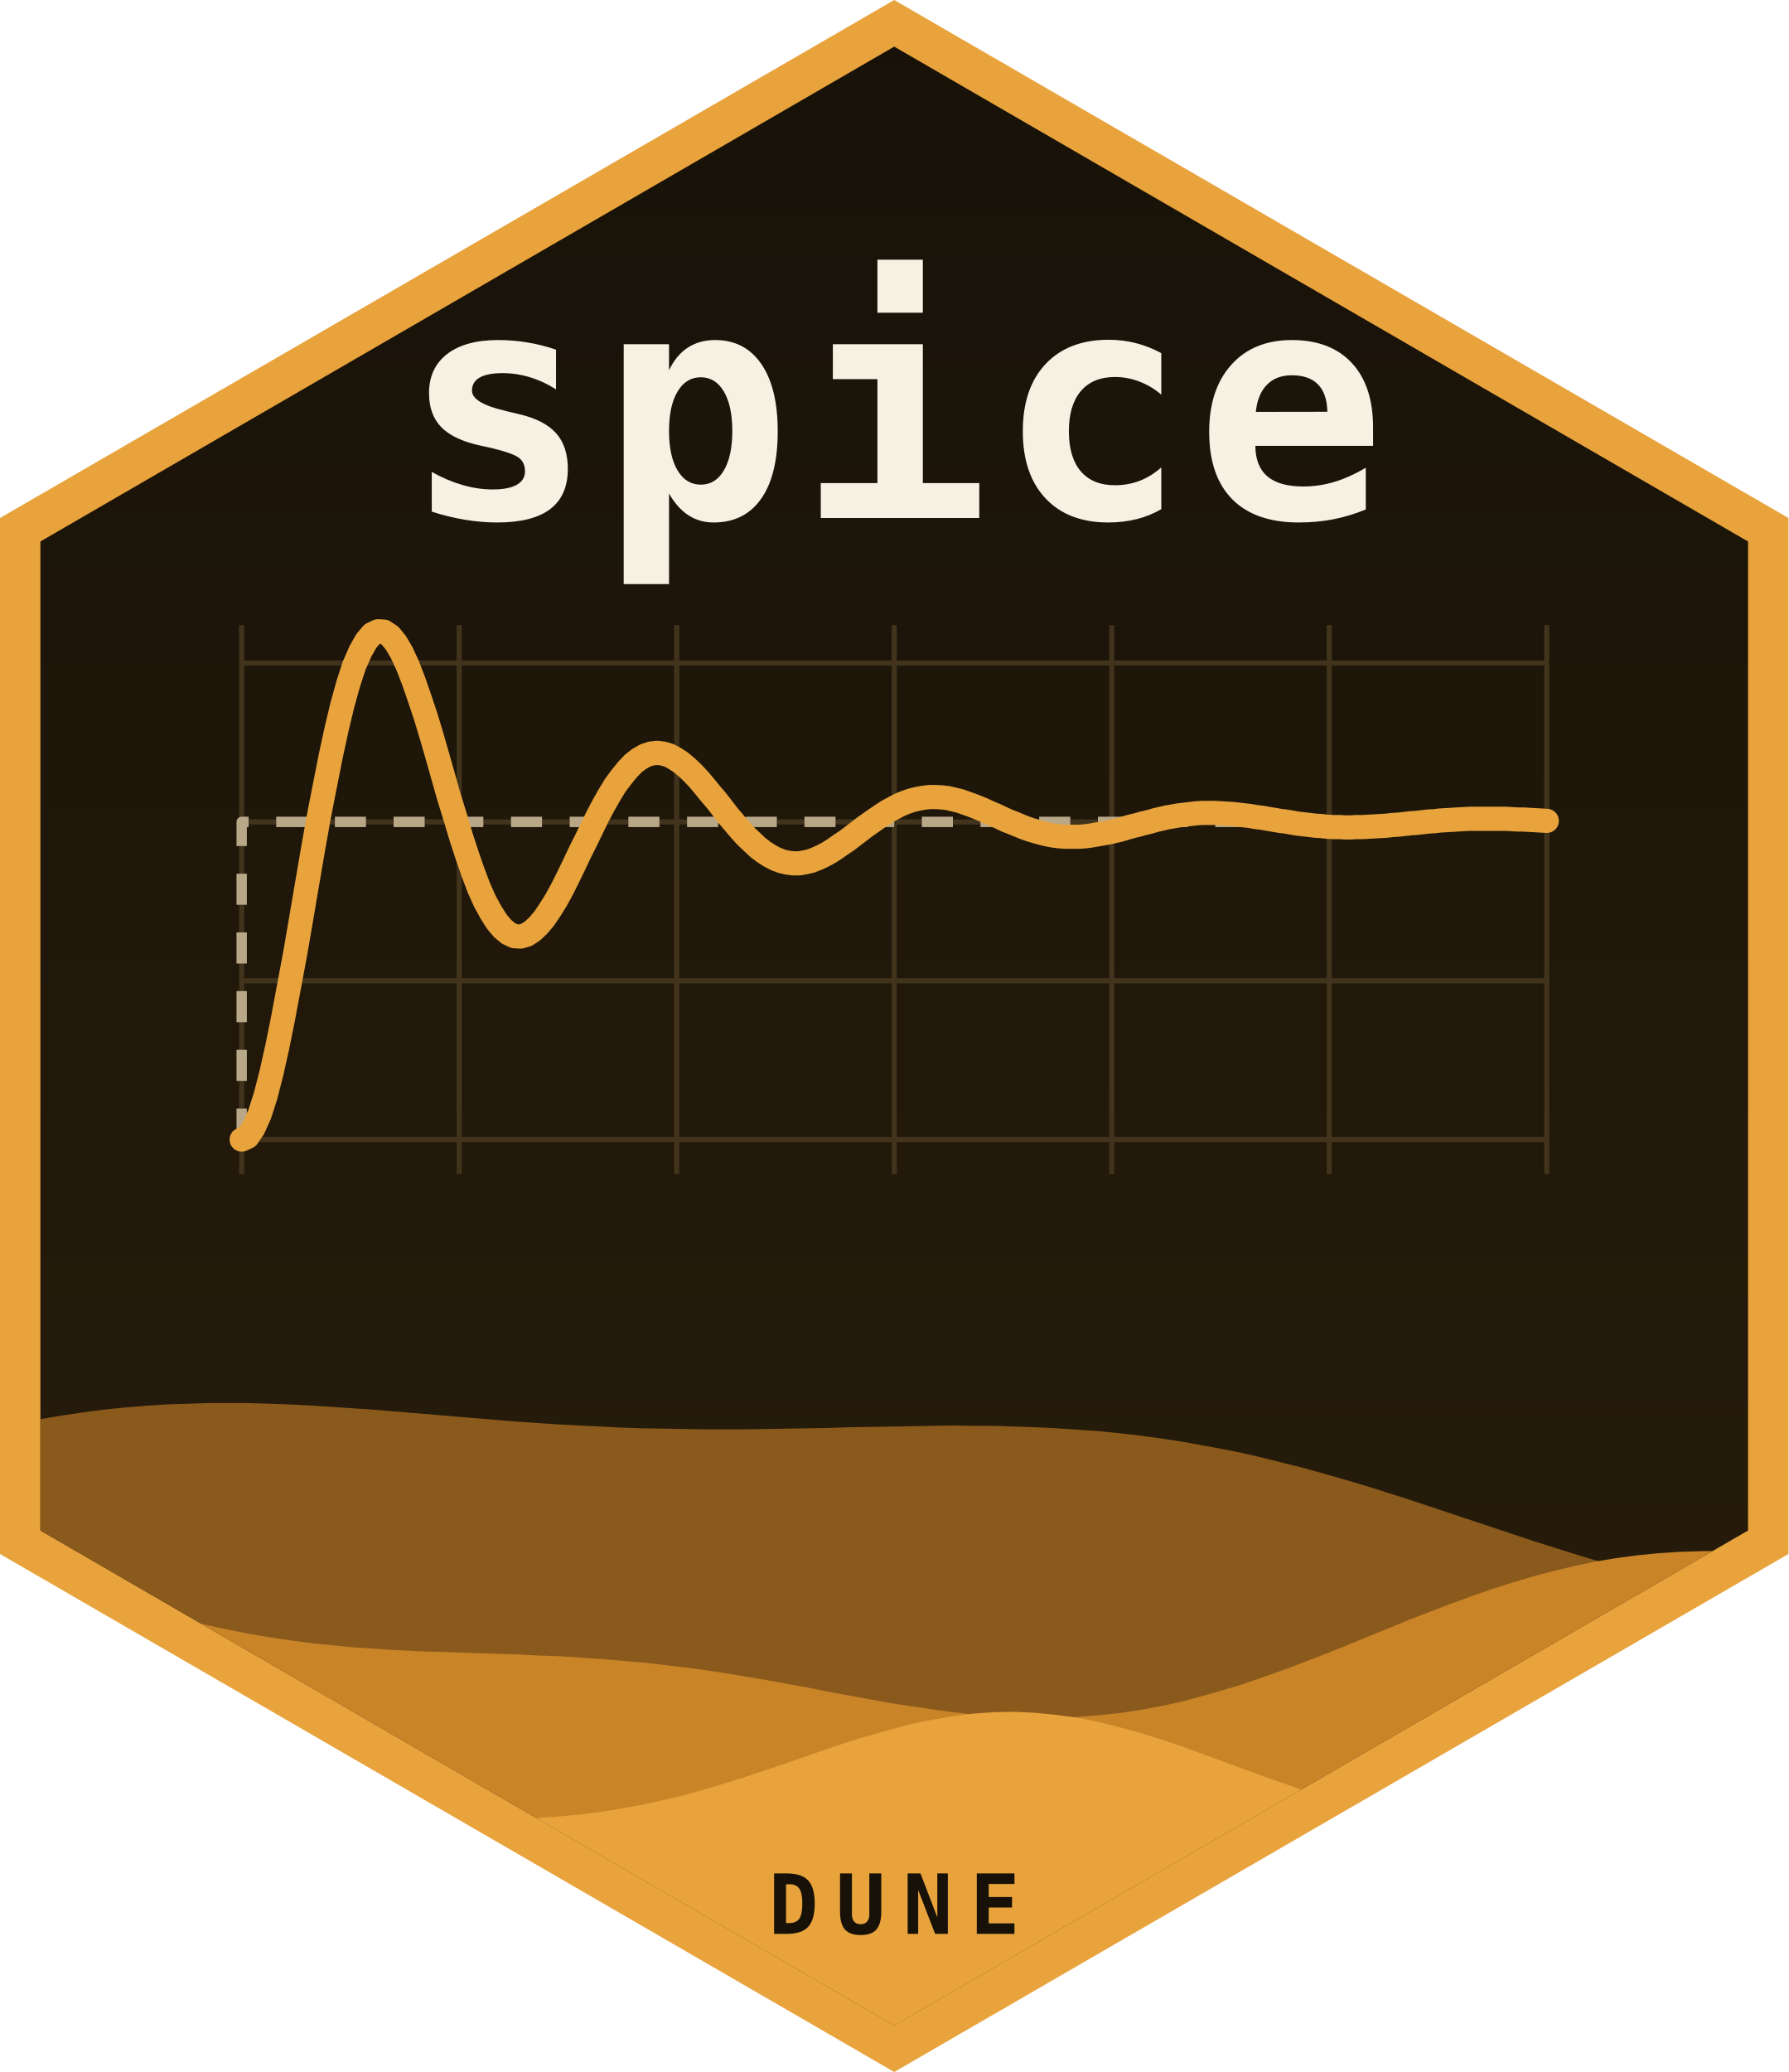
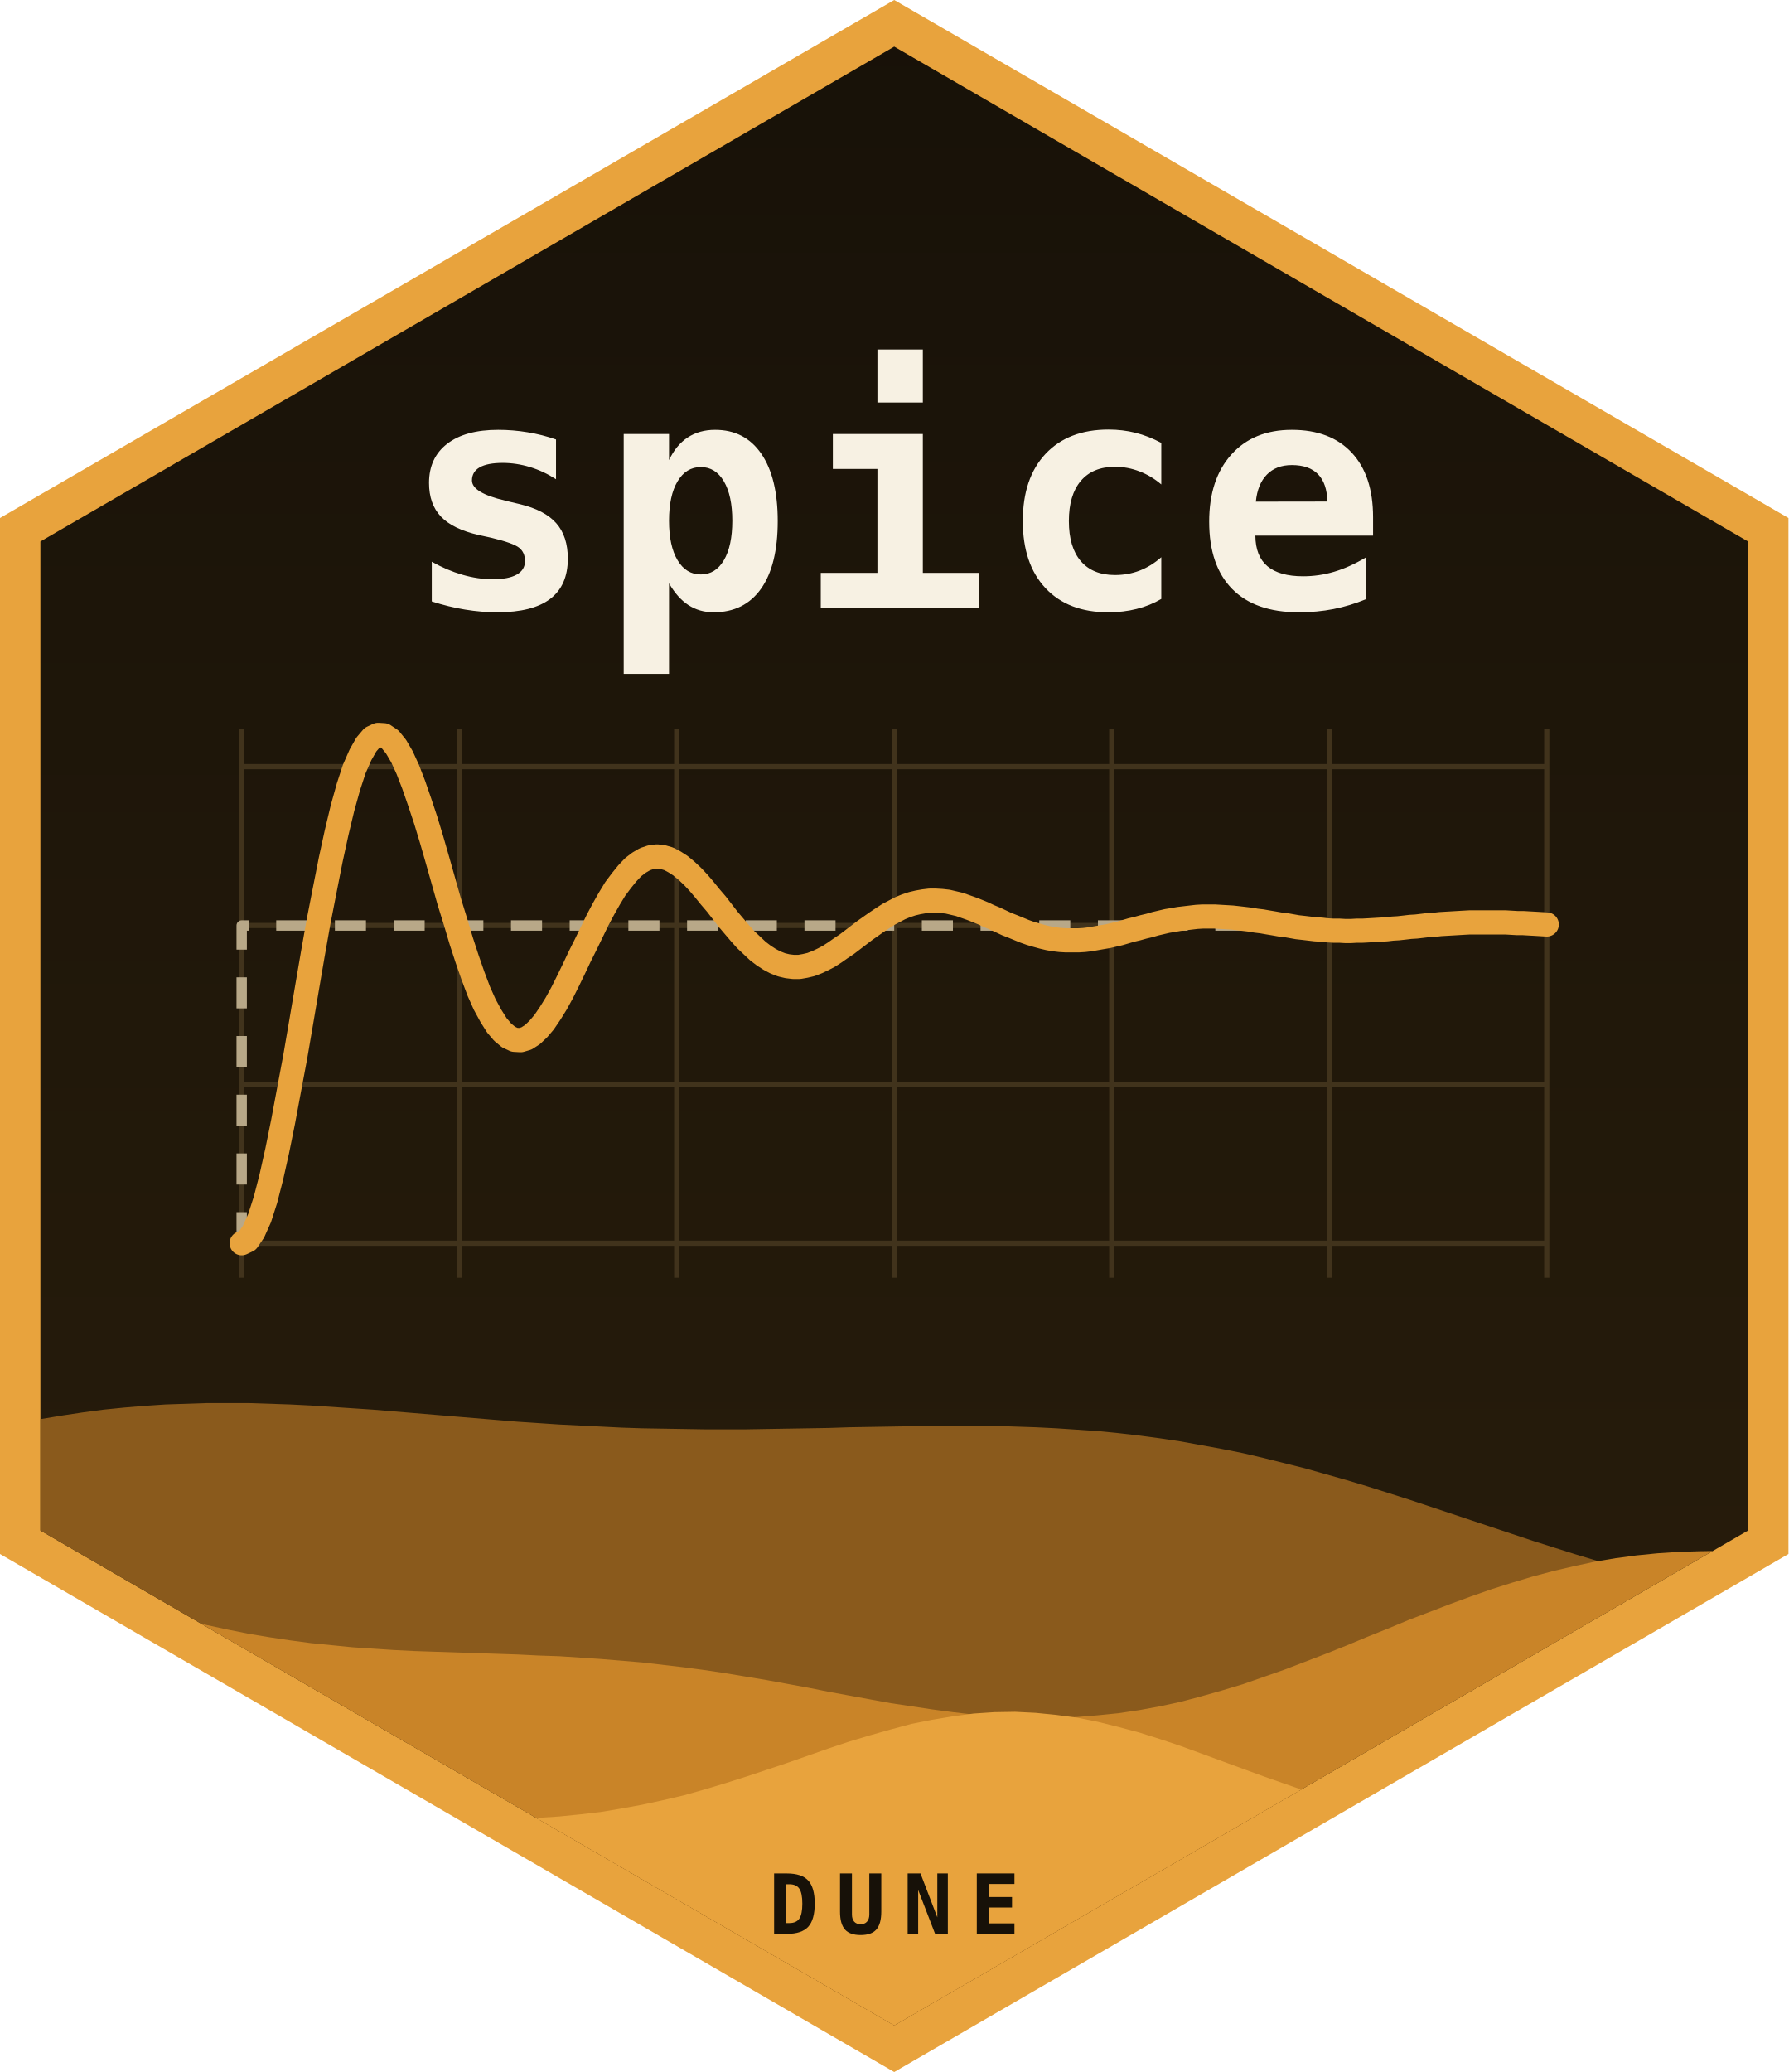
<svg xmlns="http://www.w3.org/2000/svg" viewBox="0 0 518 600" width="518" height="600" role="img" aria-label="spice: circuit simulation with the Dune engine">
  <defs>
    <clipPath id="hex">
      <polygon points="259.0,13.5 506.3,156.8 506.3,443.2 259.0,586.5 11.7,443.2 11.7,156.8" />
    </clipPath>
    <linearGradient id="sky" x1="0" y1="0" x2="0" y2="1">
      <stop offset="0" stop-color="#171108" />
      <stop offset="1" stop-color="#2b1f0c" />
    </linearGradient>
  </defs>
  <polygon points="259.0,0.0 518.0,150.0 518.0,450.0 259.0,600.0 0.0,450.0 0.0,150.0" fill="#e8a33d" />
  <g clip-path="url(#hex)">
    <rect width="518" height="600" fill="url(#sky)" />
-     <g stroke="#41331c" stroke-width="1.5">
-       <line x1="70" y1="330.0" x2="448" y2="330.0" />
-       <line x1="70" y1="284.0" x2="448" y2="284.0" />
-       <line x1="70" y1="238.0" x2="448" y2="238.0" />
-       <line x1="70" y1="192.0" x2="448" y2="192.0" />
-       <line x1="70.0" y1="181.0" x2="70.0" y2="340" />
-       <line x1="133.0" y1="181.0" x2="133.0" y2="340" />
-       <line x1="196.0" y1="181.0" x2="196.0" y2="340" />
-       <line x1="259.0" y1="181.0" x2="259.0" y2="340" />
-       <line x1="322.0" y1="181.0" x2="322.0" y2="340" />
-       <line x1="385.0" y1="181.0" x2="385.0" y2="340" />
-       <line x1="448.0" y1="181.0" x2="448.0" y2="340" />
+     <g transform="translate(0,30)">
+       <g stroke="#41331c" stroke-width="1.5">
+         <line x1="70" y1="330.0" x2="448" y2="330.0" />
+         <line x1="70" y1="284.0" x2="448" y2="284.0" />
+         <line x1="70" y1="238.0" x2="448" y2="238.0" />
+         <line x1="70" y1="192.0" x2="448" y2="192.0" />
+         <line x1="70.0" y1="181.0" x2="70.0" y2="340" />
+         <line x1="133.0" y1="181.0" x2="133.0" y2="340" />
+         <line x1="196.0" y1="181.0" x2="196.0" y2="340" />
+         <line x1="259.0" y1="181.0" x2="259.0" y2="340" />
+         <line x1="322.0" y1="181.0" x2="322.0" y2="340" />
+         <line x1="385.0" y1="181.0" x2="385.0" y2="340" />
+         <line x1="448.0" y1="181.0" x2="448.0" y2="340" />
+       </g>
+       <polyline points="70.0,330.0 70.0,238.0 448.0,238.0" fill="none" stroke="#b8a888" stroke-width="3" stroke-dasharray="9 8" stroke-linejoin="round" />
+       <polyline points="70.0,330.0 71.7,329.2 73.4,326.7 75.2,322.7 76.9,317.4 78.6,310.8 80.3,303.2 82.0,294.8 83.7,285.7 85.5,276.1 87.2,266.2 88.9,256.2 90.6,246.3 92.3,236.7 94.1,227.5 95.8,218.9 97.5,211.1 99.2,204.0 100.9,197.9 102.6,192.7 104.4,188.6 106.1,185.6 107.8,183.6 109.5,182.8 111.2,182.9 113.0,184.1 114.7,186.2 116.4,189.1 118.1,192.8 119.8,197.2 121.5,202.1 123.3,207.5 125.0,213.1 126.7,219.0 128.4,225.0 130.1,231.0 131.9,236.8 133.6,242.5 135.3,247.7 137.0,252.6 138.7,257.1 140.4,260.9 142.2,264.2 143.9,266.9 145.6,268.9 147.3,270.3 149.0,271.1 150.8,271.2 152.5,270.7 154.2,269.6 155.9,268.0 157.6,266.0 159.3,263.5 161.1,260.6 162.8,257.5 164.5,254.1 166.2,250.6 167.9,247.0 169.7,243.4 171.4,239.9 173.1,236.4 174.8,233.2 176.5,230.2 178.2,227.4 180.0,225.0 181.7,222.9 183.4,221.1 185.1,219.8 186.8,218.8 188.6,218.2 190.3,218.0 192.0,218.2 193.7,218.7 195.4,219.6 197.1,220.7 198.9,222.2 200.6,223.8 202.3,225.6 204.0,227.6 205.7,229.7 207.5,231.8 209.2,234.0 210.9,236.2 212.6,238.2 214.3,240.2 216.0,242.1 217.8,243.8 219.5,245.4 221.2,246.7 222.9,247.8 224.6,248.7 226.4,249.4 228.1,249.8 229.8,250.0 231.5,250.0 233.2,249.7 234.9,249.3 236.7,248.6 238.4,247.8 240.1,246.9 241.8,245.8 243.5,244.6 245.3,243.4 247.0,242.1 248.7,240.8 250.4,239.5 252.1,238.3 253.8,237.1 255.6,235.9 257.3,234.8 259.0,233.9 260.7,233.0 262.4,232.3 264.2,231.7 265.9,231.3 267.6,231.0 269.3,230.8 271.0,230.8 272.7,230.9 274.5,231.1 276.2,231.5 277.9,231.9 279.6,232.5 281.3,233.1 283.1,233.8 284.8,234.5 286.5,235.3 288.2,236.0 289.9,236.8 291.6,237.6 293.4,238.3 295.1,239.0 296.8,239.7 298.5,240.3 300.2,240.8 302.0,241.3 303.7,241.7 305.4,242.0 307.1,242.2 308.8,242.3 310.5,242.3 312.3,242.3 314.0,242.2 315.7,242.0 317.4,241.7 319.1,241.4 320.9,241.1 322.6,240.7 324.3,240.3 326.0,239.8 327.7,239.3 329.4,238.9 331.2,238.4 332.9,238.0 334.6,237.5 336.3,237.1 338.0,236.7 339.8,236.4 341.5,236.1 343.2,235.9 344.9,235.7 346.6,235.5 348.3,235.4 350.1,235.4 351.8,235.4 353.5,235.5 355.2,235.6 356.9,235.7 358.7,235.9 360.4,236.1 362.1,236.3 363.8,236.6 365.5,236.8 367.2,237.1 369.0,237.4 370.7,237.7 372.4,237.9 374.1,238.2 375.8,238.5 377.6,238.7 379.3,238.9 381.0,239.1 382.7,239.2 384.4,239.4 386.1,239.5 387.9,239.5 389.6,239.6 391.3,239.6 393.0,239.5 394.7,239.5 396.5,239.4 398.2,239.3 399.9,239.2 401.6,239.1 403.3,238.9 405.0,238.8 406.8,238.6 408.5,238.4 410.2,238.3 411.9,238.1 413.6,237.9 415.4,237.8 417.1,237.6 418.8,237.5 420.5,237.4 422.2,237.3 423.9,237.2 425.7,237.1 427.4,237.1 429.1,237.1 430.8,237.1 432.5,237.1 434.3,237.1 436.0,237.1 437.7,237.2 439.4,237.3 441.1,237.3 442.8,237.4 444.6,237.5 446.3,237.6 448.0,237.7" fill="none" stroke="#e8a33d" stroke-width="7" stroke-linecap="round" stroke-linejoin="round" />
    </g>
-     <polyline points="70.0,330.0 70.0,238.0 448.0,238.0" fill="none" stroke="#b8a888" stroke-width="3" stroke-dasharray="9 8" stroke-linejoin="round" />
-     <polyline points="70.0,330.0 71.7,329.2 73.4,326.7 75.2,322.7 76.9,317.4 78.6,310.8 80.3,303.2 82.0,294.8 83.7,285.7 85.5,276.1 87.2,266.2 88.9,256.2 90.6,246.3 92.3,236.7 94.1,227.5 95.8,218.9 97.5,211.1 99.2,204.0 100.9,197.9 102.6,192.7 104.4,188.6 106.1,185.6 107.8,183.6 109.5,182.8 111.2,182.9 113.0,184.1 114.7,186.2 116.4,189.1 118.1,192.8 119.8,197.2 121.5,202.1 123.3,207.5 125.0,213.1 126.7,219.0 128.4,225.0 130.1,231.0 131.9,236.8 133.6,242.5 135.3,247.7 137.0,252.6 138.7,257.1 140.4,260.9 142.2,264.2 143.9,266.9 145.6,268.9 147.3,270.3 149.0,271.1 150.8,271.2 152.5,270.7 154.2,269.6 155.9,268.0 157.6,266.0 159.3,263.5 161.1,260.6 162.8,257.5 164.5,254.1 166.2,250.6 167.9,247.0 169.7,243.4 171.4,239.9 173.1,236.4 174.8,233.2 176.5,230.2 178.2,227.4 180.0,225.0 181.7,222.9 183.4,221.1 185.1,219.8 186.8,218.8 188.6,218.2 190.3,218.0 192.0,218.2 193.7,218.7 195.4,219.6 197.1,220.7 198.9,222.2 200.6,223.8 202.3,225.6 204.0,227.6 205.7,229.7 207.5,231.8 209.2,234.0 210.9,236.2 212.6,238.2 214.3,240.2 216.0,242.1 217.8,243.8 219.5,245.4 221.2,246.7 222.9,247.8 224.6,248.7 226.4,249.4 228.1,249.8 229.8,250.0 231.5,250.0 233.2,249.7 234.9,249.3 236.7,248.6 238.4,247.8 240.1,246.9 241.8,245.8 243.5,244.6 245.3,243.4 247.0,242.1 248.7,240.8 250.4,239.5 252.1,238.3 253.8,237.1 255.6,235.9 257.3,234.8 259.0,233.9 260.7,233.0 262.4,232.3 264.2,231.7 265.9,231.3 267.6,231.0 269.3,230.8 271.0,230.8 272.7,230.9 274.5,231.1 276.2,231.5 277.9,231.9 279.6,232.5 281.3,233.1 283.1,233.8 284.8,234.5 286.5,235.3 288.2,236.0 289.9,236.8 291.6,237.6 293.4,238.3 295.1,239.0 296.8,239.7 298.5,240.3 300.2,240.8 302.0,241.3 303.7,241.7 305.4,242.0 307.1,242.2 308.8,242.3 310.5,242.3 312.3,242.3 314.0,242.2 315.7,242.0 317.4,241.7 319.1,241.4 320.9,241.1 322.6,240.7 324.3,240.3 326.0,239.8 327.7,239.3 329.4,238.9 331.2,238.4 332.9,238.0 334.6,237.5 336.3,237.1 338.0,236.7 339.8,236.4 341.5,236.1 343.2,235.9 344.9,235.7 346.6,235.5 348.3,235.4 350.1,235.4 351.8,235.4 353.5,235.5 355.2,235.6 356.9,235.7 358.7,235.9 360.4,236.1 362.1,236.3 363.8,236.6 365.5,236.8 367.2,237.1 369.0,237.4 370.7,237.7 372.4,237.9 374.1,238.2 375.8,238.5 377.6,238.7 379.3,238.9 381.0,239.1 382.7,239.2 384.4,239.4 386.1,239.5 387.9,239.5 389.6,239.6 391.3,239.6 393.0,239.5 394.7,239.5 396.5,239.4 398.2,239.3 399.9,239.2 401.6,239.1 403.3,238.9 405.0,238.8 406.8,238.6 408.5,238.4 410.2,238.3 411.9,238.1 413.6,237.9 415.4,237.8 417.1,237.6 418.8,237.5 420.5,237.4 422.2,237.3 423.9,237.2 425.7,237.1 427.4,237.1 429.1,237.1 430.8,237.1 432.5,237.1 434.3,237.1 436.0,237.1 437.7,237.2 439.4,237.3 441.1,237.3 442.8,237.4 444.6,237.5 446.3,237.6 448.0,237.7" fill="none" stroke="#e8a33d" stroke-width="7" stroke-linecap="round" stroke-linejoin="round" />
    <polygon points="0.0,600.0 0.0,413.3 6.0,412.1 12.0,410.9 18.0,409.9 24.0,409.0 30.0,408.2 36.0,407.6 42.0,407.1 48.0,406.7 54.0,406.5 60.0,406.3 66.0,406.3 72.0,406.3 78.0,406.5 84.0,406.7 90.0,407.0 96.0,407.4 102.0,407.8 108.0,408.2 114.0,408.7 120.0,409.2 126.0,409.7 132.0,410.2 138.0,410.7 144.0,411.2 150.0,411.7 156.0,412.1 162.0,412.5 168.0,412.8 174.0,413.1 180.0,413.4 186.0,413.6 192.0,413.7 198.0,413.8 204.0,413.9 210.0,413.9 216.0,413.9 222.0,413.8 228.0,413.7 234.0,413.6 240.0,413.5 246.0,413.3 252.0,413.2 258.0,413.1 264.0,413.0 270.0,412.9 276.0,412.8 282.0,412.9 288.0,412.9 294.0,413.1 300.0,413.3 306.0,413.6 312.0,414.0 318.0,414.4 324.0,415.0 330.0,415.7 336.0,416.5 342.0,417.4 348.0,418.5 354.0,419.6 360.0,420.8 366.0,422.2 372.0,423.7 378.0,425.2 384.0,426.9 390.0,428.6 396.0,430.4 402.0,432.3 408.0,434.2 414.0,436.2 420.0,438.2 426.0,440.2 432.0,442.2 438.0,444.2 444.0,446.2 450.0,448.1 456.0,450.0 462.0,451.8 468.0,453.6 474.0,455.2 480.0,456.8 486.0,458.2 492.0,459.5 498.0,460.7 504.0,461.7 510.0,462.6 516.0,463.3 518.0,600.0" fill="#8a5a1c" />
    <polygon points="0.0,600.0 0.0,453.5 6.0,455.3 12.0,457.1 18.0,459.0 24.0,460.8 30.0,462.7 36.0,464.4 42.0,466.1 48.0,467.7 54.0,469.2 60.0,470.6 66.0,471.9 72.0,473.1 78.0,474.1 84.0,475.0 90.0,475.8 96.0,476.4 102.0,477.0 108.0,477.4 114.0,477.8 120.0,478.1 126.0,478.3 132.0,478.5 138.0,478.7 144.0,478.9 150.0,479.1 156.0,479.4 162.0,479.6 168.0,480.0 174.0,480.4 180.0,480.9 186.0,481.4 192.0,482.1 198.0,482.8 204.0,483.6 210.0,484.5 216.0,485.5 222.0,486.5 228.0,487.6 234.0,488.7 240.0,489.9 246.0,491.0 252.0,492.1 258.0,493.2 264.0,494.1 270.0,495.0 276.0,495.8 282.0,496.5 288.0,497.0 294.0,497.3 300.0,497.5 306.0,497.4 312.0,497.2 318.0,496.7 324.0,496.1 330.0,495.2 336.0,494.1 342.0,492.8 348.0,491.2 354.0,489.5 360.0,487.7 366.0,485.6 372.0,483.5 378.0,481.2 384.0,478.9 390.0,476.5 396.0,474.0 402.0,471.6 408.0,469.1 414.0,466.8 420.0,464.5 426.0,462.3 432.0,460.2 438.0,458.3 444.0,456.5 450.0,454.9 456.0,453.5 462.0,452.2 468.0,451.2 474.0,450.4 480.0,449.8 486.0,449.4 492.0,449.2 498.0,449.1 504.0,449.3 510.0,449.6 516.0,450.0 518.0,600.0" fill="#c98428" />
    <polygon points="0.0,600.0 0.0,539.5 6.0,539.8 12.0,539.9 18.0,539.7 24.0,539.4 30.0,538.8 36.0,538.0 42.0,537.1 48.0,536.2 54.0,535.1 60.0,534.1 66.0,533.0 72.0,532.1 78.0,531.1 84.0,530.3 90.0,529.6 96.0,529.0 102.0,528.5 108.0,528.1 114.0,527.8 120.0,527.6 126.0,527.4 132.0,527.3 138.0,527.1 144.0,527.0 150.0,526.7 156.0,526.4 162.0,526.0 168.0,525.4 174.0,524.7 180.0,523.7 186.0,522.6 192.0,521.3 198.0,519.9 204.0,518.2 210.0,516.4 216.0,514.5 222.0,512.5 228.0,510.5 234.0,508.4 240.0,506.3 246.0,504.3 252.0,502.5 258.0,500.8 264.0,499.2 270.0,498.0 276.0,497.0 282.0,496.2 288.0,495.8 294.0,495.7 300.0,496.0 306.0,496.6 312.0,497.4 318.0,498.6 324.0,500.1 330.0,501.7 336.0,503.6 342.0,505.6 348.0,507.8 354.0,510.0 360.0,512.2 366.0,514.4 372.0,516.5 378.0,518.6 384.0,520.5 390.0,522.2 396.0,523.8 402.0,525.1 408.0,526.3 414.0,527.2 420.0,528.0 426.0,528.6 432.0,529.0 438.0,529.2 444.0,529.4 450.0,529.5 456.0,529.5 462.0,529.5 468.0,529.5 474.0,529.6 480.0,529.7 486.0,529.9 492.0,530.2 498.0,530.6 504.0,531.1 510.0,531.7 516.0,532.4 518.0,600.0" fill="#e8a33d" />
-     <text x="259" y="150" text-anchor="middle" font-family="ui-monospace, SFMono-Regular, Menlo, Consolas, 'DejaVu Sans Mono', monospace" font-weight="700" font-size="92" letter-spacing="2" fill="#f7f1e3">spice</text>
+     <text x="259" y="176" text-anchor="middle" font-family="ui-monospace, SFMono-Regular, Menlo, Consolas, 'DejaVu Sans Mono', monospace" font-weight="700" font-size="92" letter-spacing="2" fill="#f7f1e3">spice</text>
    <text x="259" y="560" text-anchor="middle" font-family="ui-monospace, SFMono-Regular, Menlo, Consolas, 'DejaVu Sans Mono', monospace" font-weight="600" font-size="24" letter-spacing="5" fill="#171108">DUNE</text>
  </g>
</svg>
